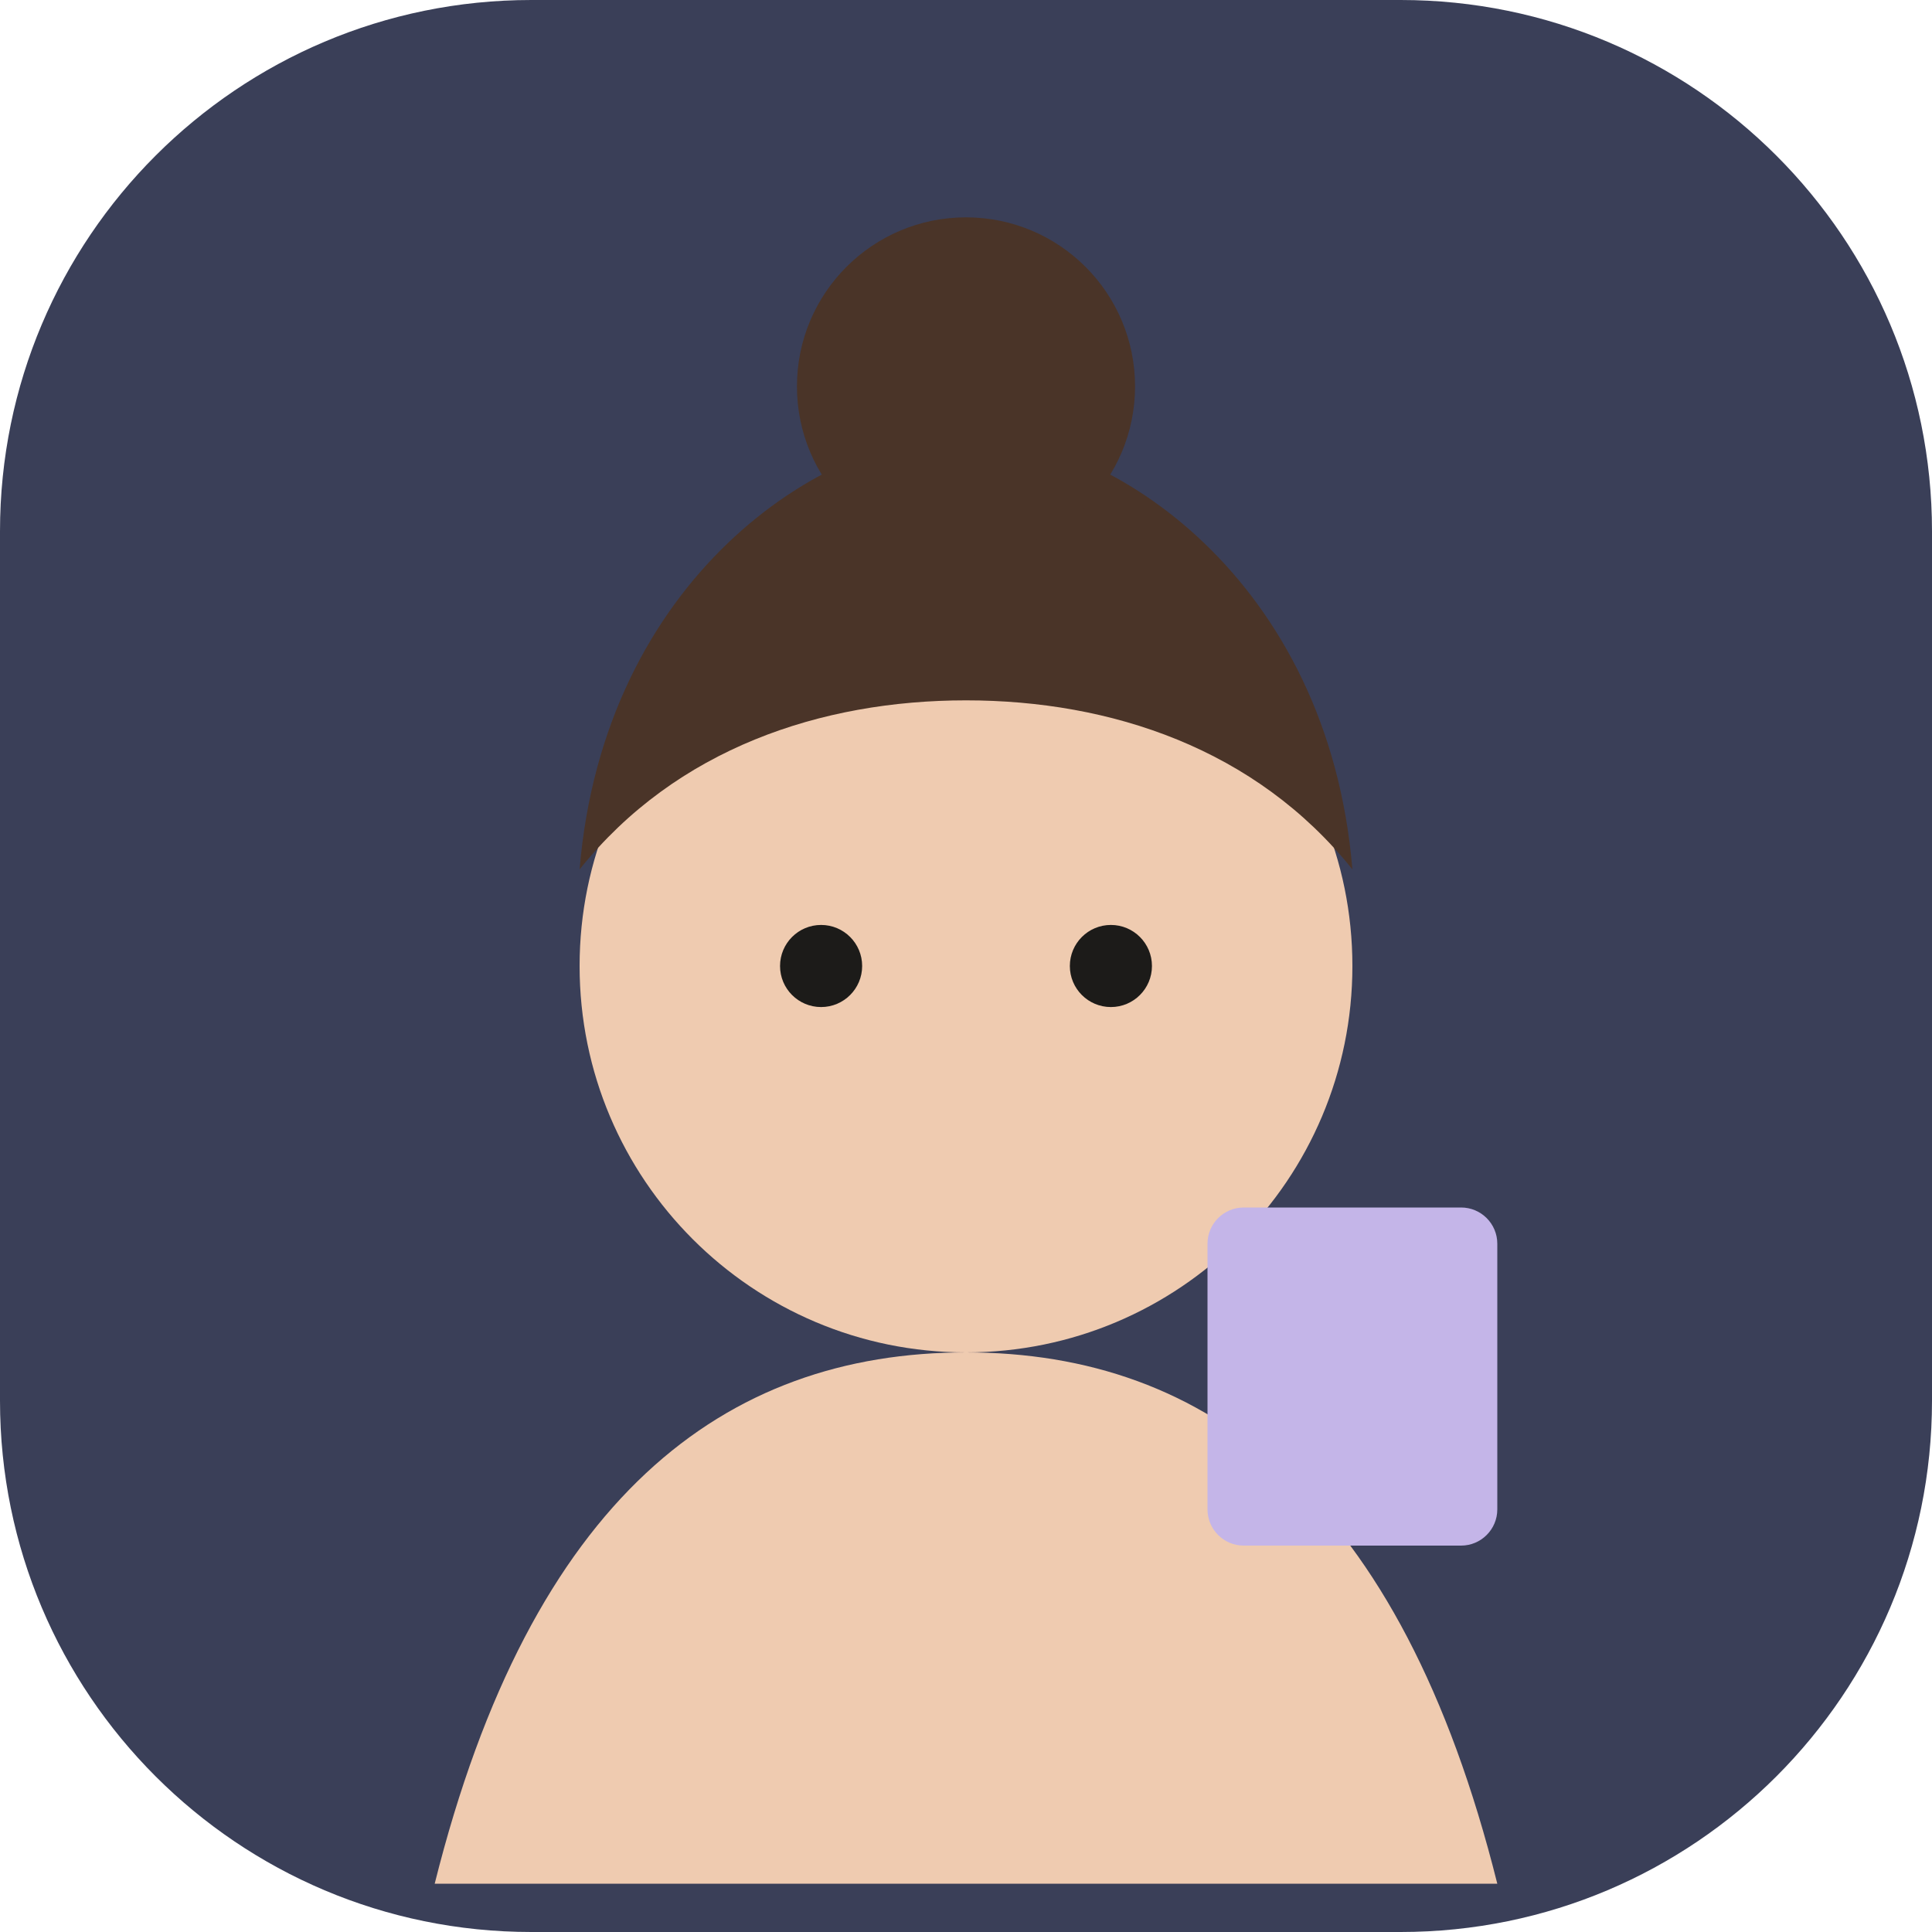
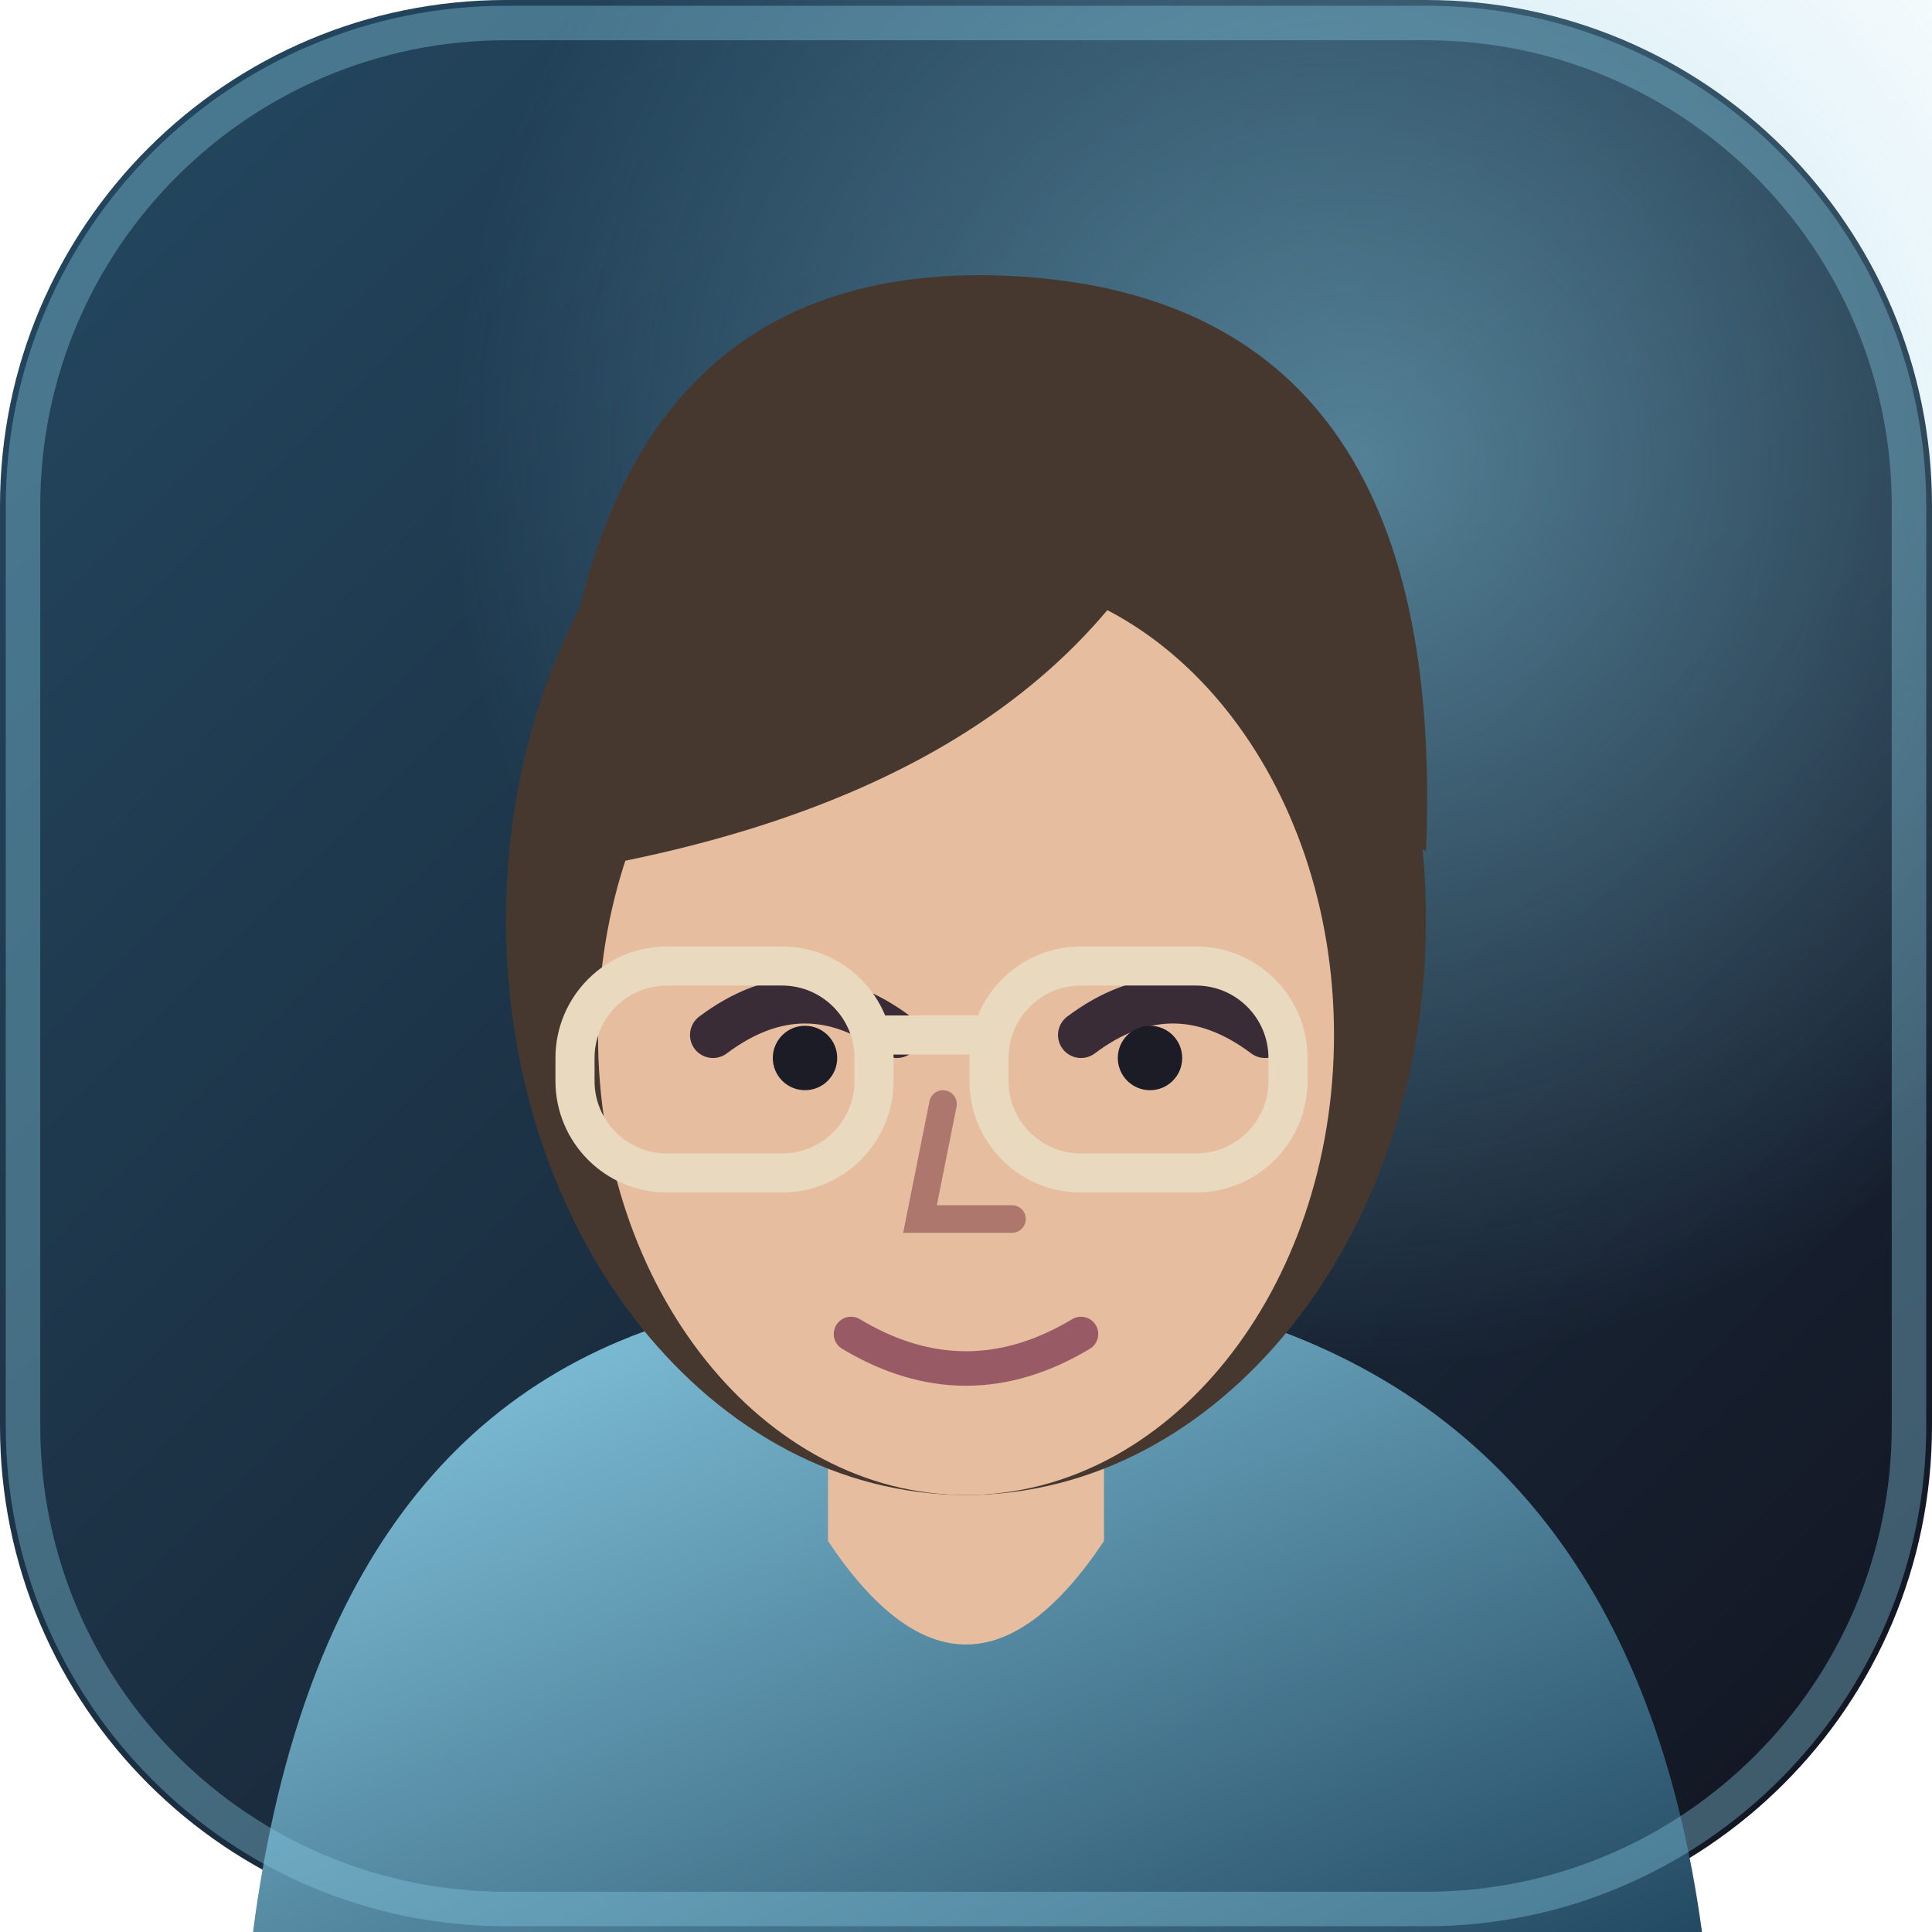
- <svg xmlns="http://www.w3.org/2000/svg" viewBox="0 0 80 80">
-   <rect width="80" height="80" rx="22" fill="#3a3f58" />
-   <path d="M18 78c4-16 12-22 22-22s18 6 22 22" fill="#efcbb0" />
-   <circle cx="40" cy="40" r="16" fill="#efcbb0" />
-   <path d="M24 36c1-12 10-18 16-18s15 6 16 18c-4-5-10-7-16-7s-12 2-16 7z" fill="#4a3428" />
-   <circle cx="40" cy="16" r="7" fill="#4a3428" />
-   <circle cx="34" cy="40" r="1.7" fill="#1c1b19" />
-   <circle cx="46" cy="40" r="1.7" fill="#1c1b19" />
-   <rect x="50" y="50" width="12" height="14" rx="1.5" fill="#c4b5e8" />
+ <svg xmlns="http://www.w3.org/2000/svg" viewBox="0 0 84 84" role="img" aria-label="tutor character portrait">
+   <defs>
+     <linearGradient id="bg" x2="1" y2="1">
+       <stop stop-color="#244a63" />
+       <stop offset="1" stop-color="#12131f" />
+     </linearGradient>
+     <radialGradient id="halo">
+       <stop stop-color="#88cce4" stop-opacity=".52" />
+       <stop offset="1" stop-color="#88cce4" stop-opacity="0" />
+     </radialGradient>
+     <linearGradient id="coat" x2="1" y2="1">
+       <stop stop-color="#88cce4" />
+       <stop offset="1" stop-color="#244a63" />
+     </linearGradient>
+   </defs>
+   <rect width="84" height="84" rx="22" fill="url(#bg)" />
+   <circle cx="59" cy="20" r="40" fill="url(#halo)" />
+   <path d="M11 84q3-23 20-27h22q18 5 21 27Z" fill="url(#coat)" />
+   <path d="M36 54h12v13q-6 9-12 0Z" fill="#e7bda0" />
+   <ellipse cx="42" cy="40" rx="20" ry="25" fill="#47382f" />
+   <ellipse cx="42" cy="45" rx="16" ry="20" fill="#e7bda0" />
+   <path d="M24 38q0-27 20-26 19 1 18 25-8-4-12-13-7 11-26 14Z" fill="#47382f" />
+   <path d="M31 45q4-3 8 0m8 0q4-3 8 0" fill="none" stroke="#392c36" stroke-width="2" stroke-linecap="round" />
+   <circle cx="35" cy="46" r="1.4" fill="#1c1c27" />
+   <circle cx="50" cy="46" r="1.4" fill="#1c1c27" />
+   <path d="M41 48l-1 5h4" fill="none" stroke="#ad776d" stroke-width="1.2" stroke-linecap="round" />
+   <path d="M37 58q5 3 10 0" fill="none" stroke="#985b66" stroke-width="1.5" stroke-linecap="round" />
+   <g fill="none" stroke="#e9d9be" stroke-width="1.7">
+     <rect x="25" y="42" width="13" height="9" rx="4" />
+     <rect x="43" y="42" width="13" height="9" rx="4" />
+     <path d="M38 45h5" />
+   </g>
+   <rect x="1" y="1" width="82" height="82" rx="21" fill="none" stroke="#88cce4" stroke-opacity=".38" stroke-width="1.5" />
</svg>
